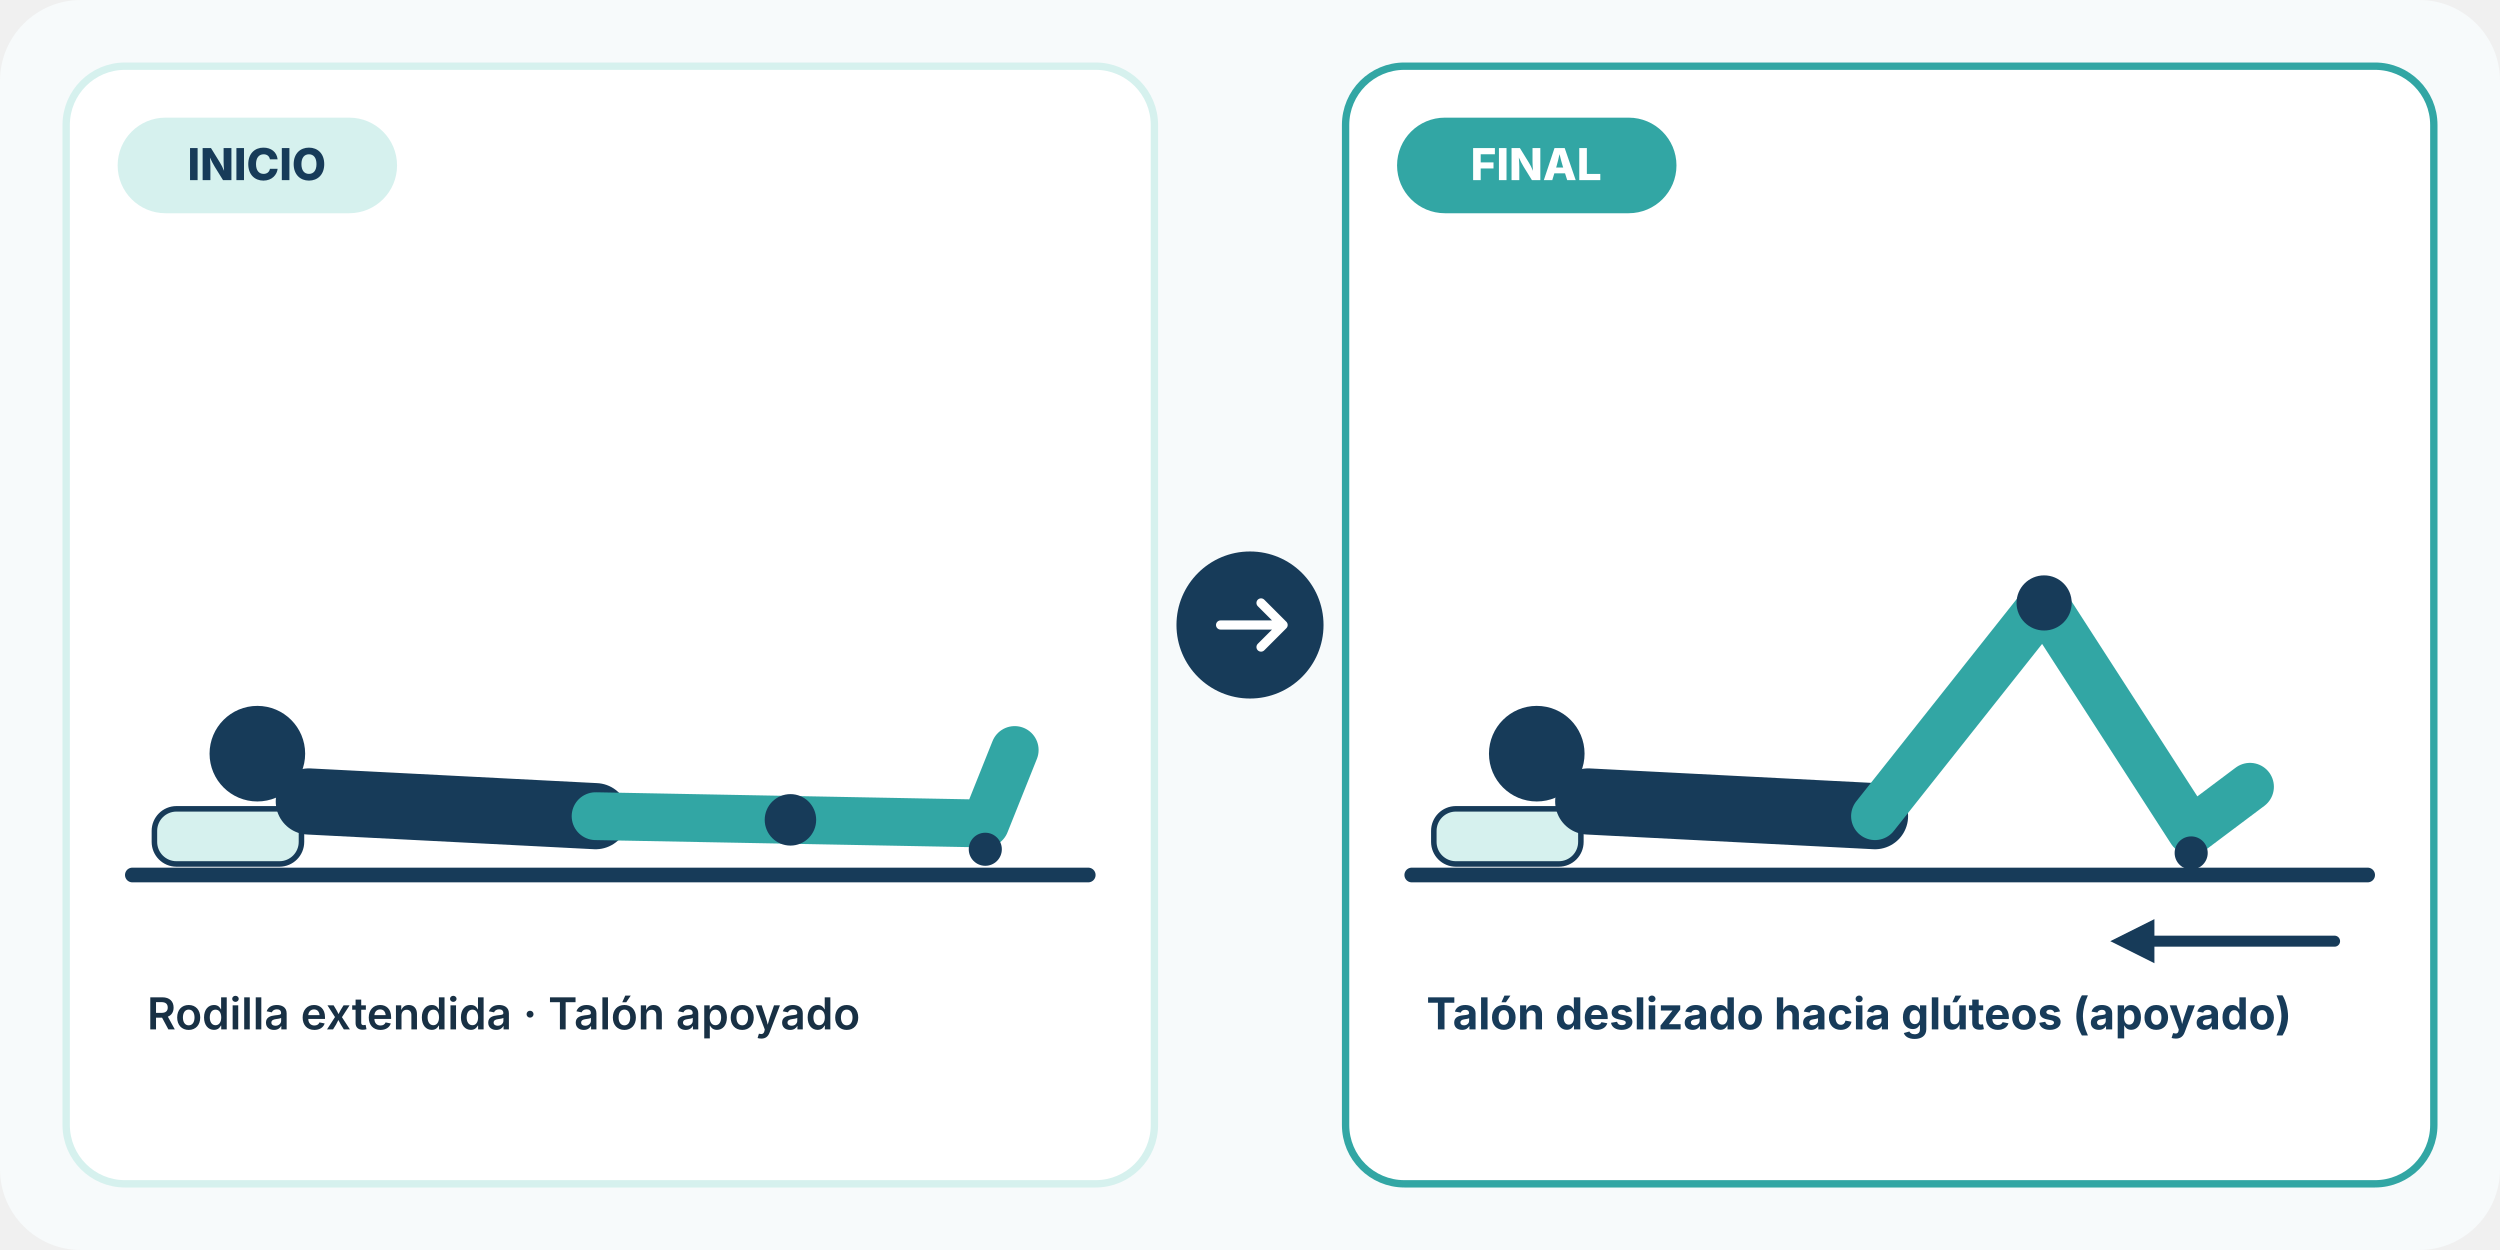
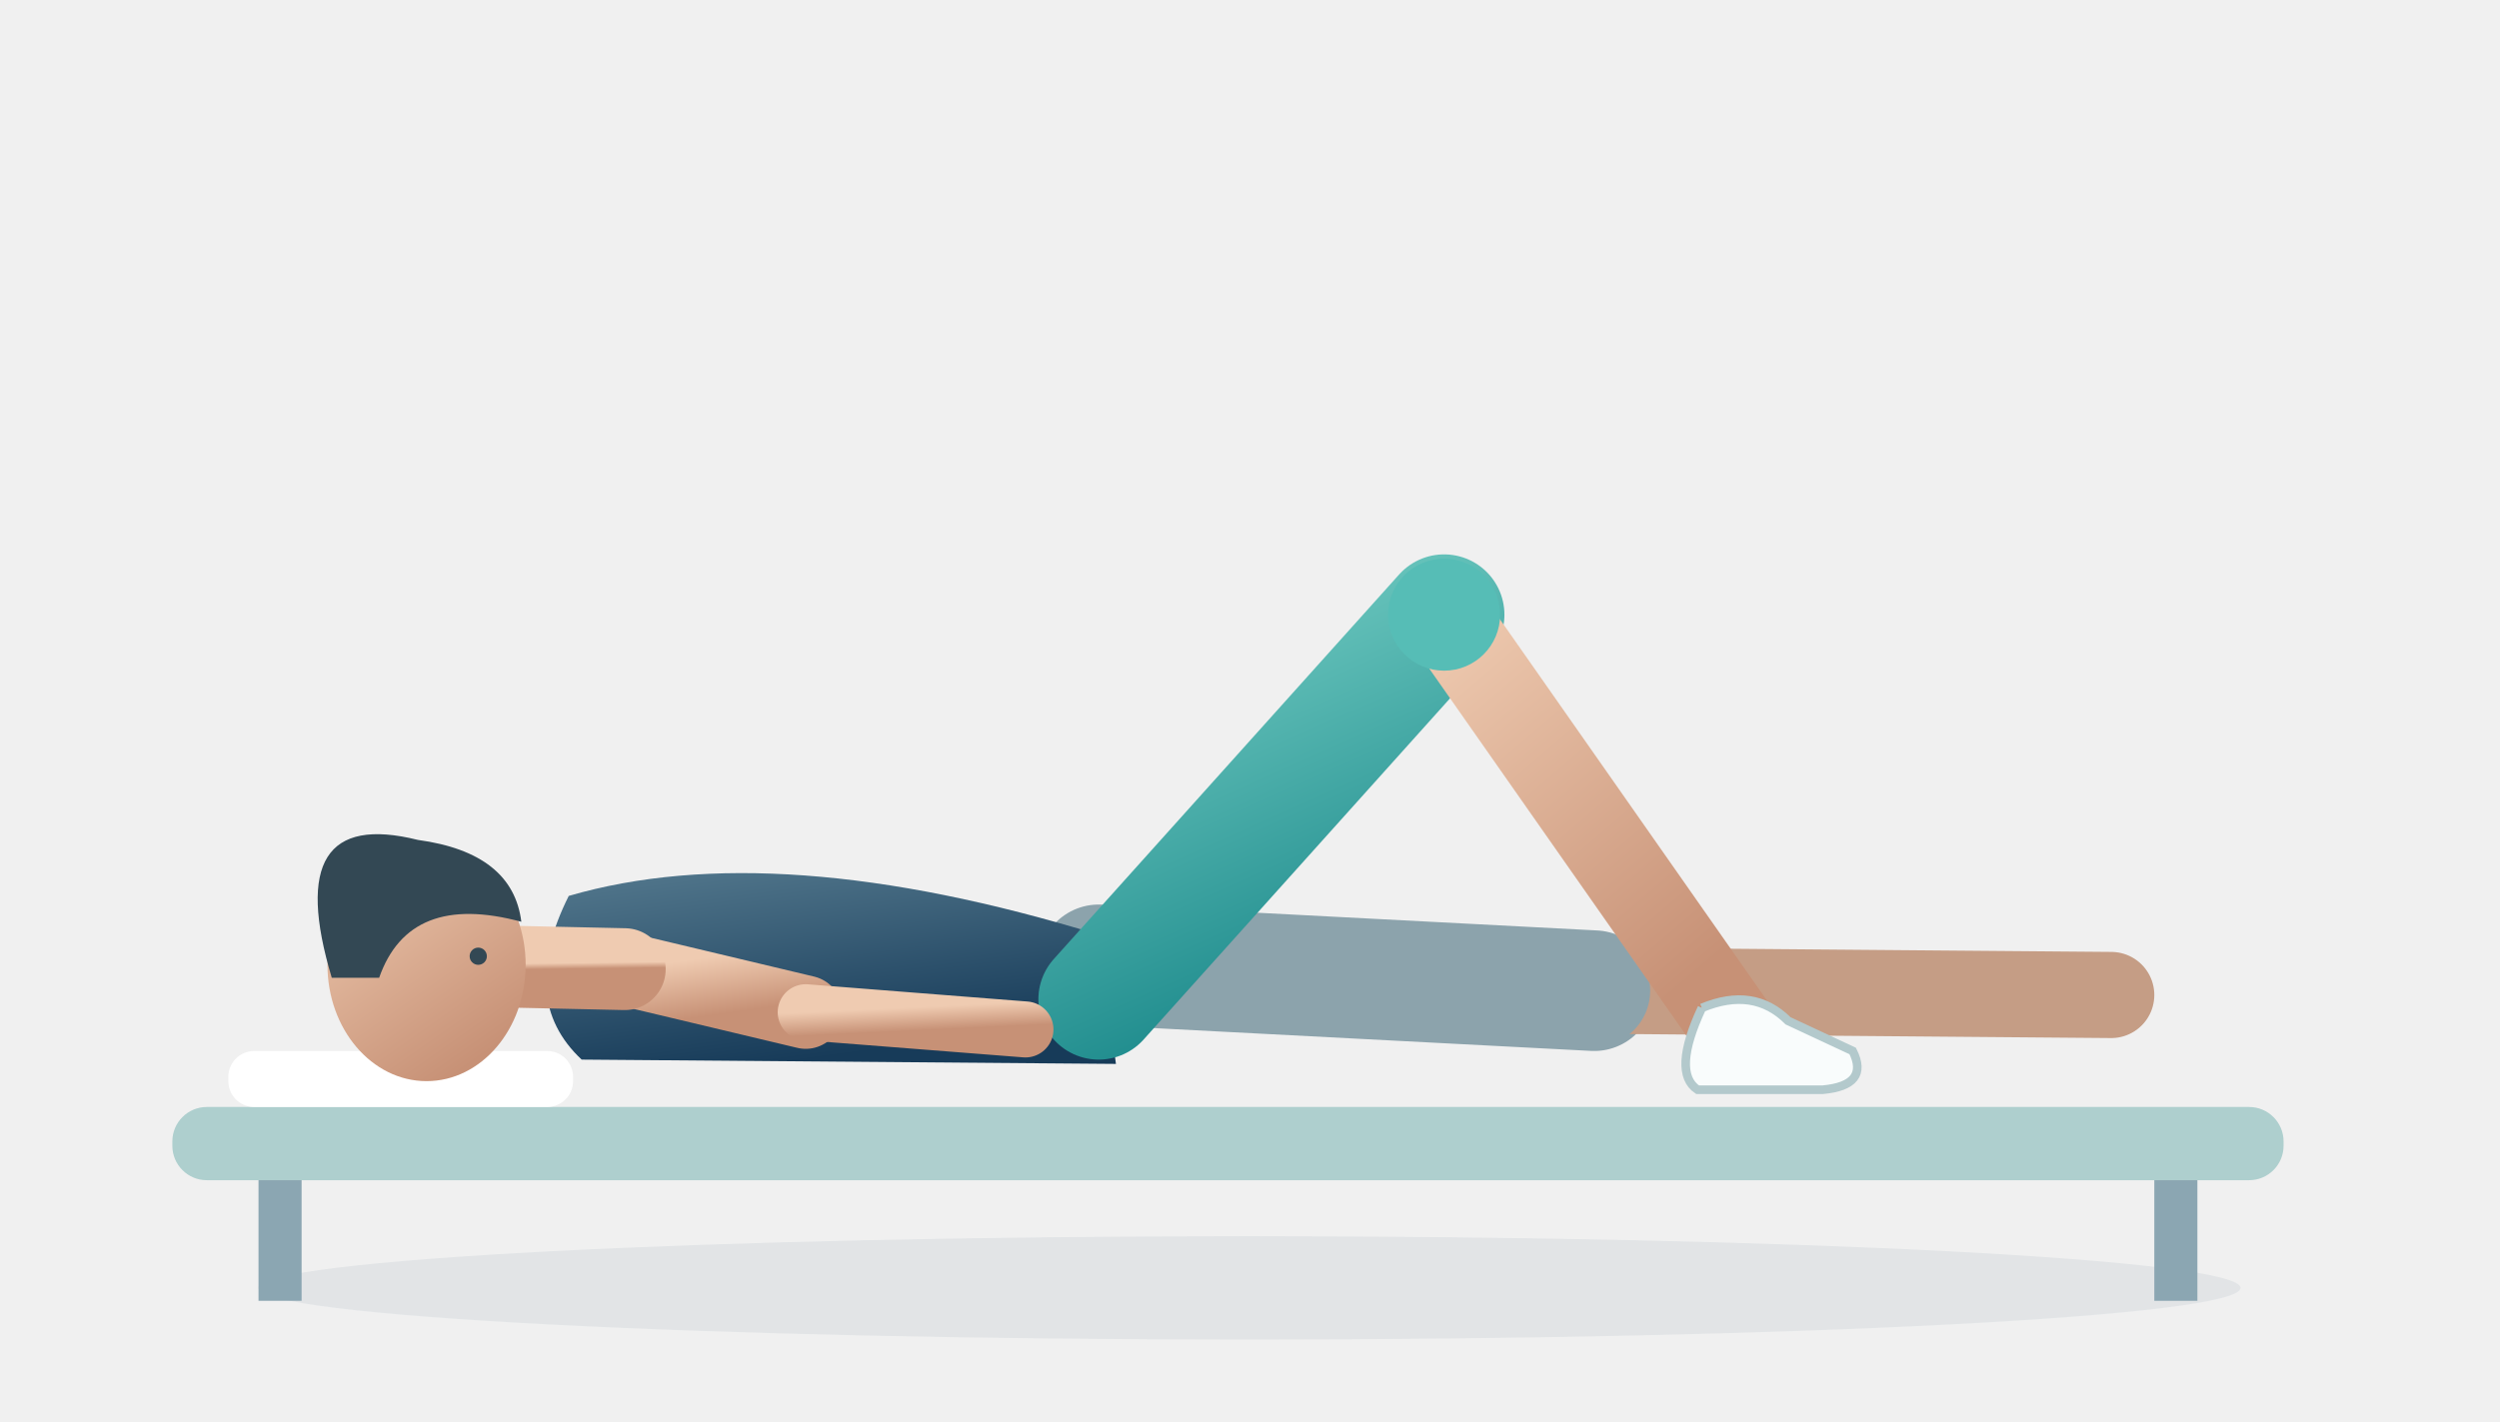
- <svg xmlns="http://www.w3.org/2000/svg" viewBox="0 0 680 340" fill="none" role="img" aria-label="Deslizamiento del talón: comparativa de posición Inicio con rodilla extendida y posición Final con rodilla flexionada conservando el talón apoyado">
-   <rect width="680" height="340" rx="22" fill="#F7FAFB" />
-   <rect x="18" y="18" width="296" height="304" rx="16" fill="#FFFFFF" stroke="#D6F1EE" stroke-width="2" />
-   <rect x="32" y="32" width="76" height="26" rx="13" fill="#D6F1EE" />
-   <text x="51" y="49" fill="#173B59" font-family="Inter, sans-serif" font-size="12" font-weight="800">INICIO</text>
-   <line x1="36" y1="238" x2="296" y2="238" stroke="#173B59" stroke-width="4" stroke-linecap="round" />
-   <rect x="42" y="220" width="40" height="15" rx="6" fill="#D6F1EE" stroke="#173B59" stroke-width="1.5" />
-   <circle cx="70" cy="205" r="13" fill="#173B59" />
-   <path d="M84 218 L162 222" stroke="#173B59" stroke-width="18" stroke-linecap="round" />
-   <path d="M162 222 L268 224 L276 204" stroke="#32A6A4" stroke-width="13" stroke-linecap="round" stroke-linejoin="round" />
-   <circle cx="215" cy="223" r="7" fill="#173B59" />
-   <circle cx="268" cy="231" r="4.5" fill="#173B59" />
-   <text x="40" y="280" fill="#183044" font-family="Inter, sans-serif" font-size="12" font-weight="600">Rodilla extendida · Talón apoyado</text>
-   <circle cx="340" cy="170" r="20" fill="#173B59" />
-   <path d="M332 170 L348 170 M343 164 L349 170 L343 176" stroke="#FFFFFF" stroke-width="2.5" stroke-linecap="round" stroke-linejoin="round" />
-   <rect x="366" y="18" width="296" height="304" rx="16" fill="#FFFFFF" stroke="#32A6A4" stroke-width="2" />
-   <rect x="380" y="32" width="76" height="26" rx="13" fill="#32A6A4" />
-   <text x="400" y="49" fill="#FFFFFF" font-family="Inter, sans-serif" font-size="12" font-weight="800">FINAL</text>
-   <line x1="384" y1="238" x2="644" y2="238" stroke="#173B59" stroke-width="4" stroke-linecap="round" />
-   <rect x="390" y="220" width="40" height="15" rx="6" fill="#D6F1EE" stroke="#173B59" stroke-width="1.5" />
-   <circle cx="418" cy="205" r="13" fill="#173B59" />
-   <path d="M432 218 L510 222" stroke="#173B59" stroke-width="18" stroke-linecap="round" />
-   <path d="M510 222 L556 164 L596 226 L612 214" stroke="#32A6A4" stroke-width="13" stroke-linecap="round" stroke-linejoin="round" />
-   <circle cx="556" cy="164" r="7.5" fill="#173B59" />
-   <circle cx="596" cy="232" r="4.5" fill="#173B59" />
-   <path d="M635 256 L582 256" stroke="#173B59" stroke-width="3" stroke-linecap="round" />
-   <polygon points="574,256 586,250 586,262" fill="#173B59" />
-   <text x="388" y="280" fill="#173B59" font-family="Inter, sans-serif" font-size="12" font-weight="700">Talón deslizado hacia glúteos (apoyado)</text>
+ <svg xmlns="http://www.w3.org/2000/svg" viewBox="0 0 580 330">
+   <defs>
+     <linearGradient id="skin" x2="0.6" y2="1">
+       <stop stop-color="#efcbb1" />
+       <stop offset="1" stop-color="#c79176" />
+     </linearGradient>
+     <linearGradient id="shirt" x2="0.4" y2="1">
+       <stop stop-color="#54798e" />
+       <stop offset="1" stop-color="#173b59" />
+     </linearGradient>
+     <linearGradient id="pants" x2="0.4" y2="1">
+       <stop stop-color="#75cec4" />
+       <stop offset="1" stop-color="#238f90" />
+     </linearGradient>
+   </defs>
+   <ellipse cx="290" cy="299" rx="230" ry="12" fill="#173b59" opacity=".07" />
+   <rect x="40" y="257" width="490" height="17" rx="8" fill="#aecfce" />
+   <path d="M65 274v28 M505 274v28" stroke="#8ba6b2" stroke-width="10" />
+   <rect x="53" y="244" width="80" height="13" rx="6" fill="white" />
+   <path d="M255,224 L370,230" fill="none" stroke="#8ca3ac" stroke-width="28" stroke-linecap="round" />
+   <path d="M370,230 L490,231" fill="none" stroke="#c59d85" stroke-width="20" stroke-linecap="round" />
+   <circle cx="370" cy="230" r="13" fill="#8ca3ac" />
+   <path d="M132 208 Q180 194 255 217 L259 247 L135 246 Q120 232 132 208" fill="url(#shirt)" />
+   <path d="M255,232 L335.165,142.706" fill="none" stroke="url(#pants)" stroke-width="28" stroke-linecap="round" />
+   <path d="M335.165,142.706 L404,241" fill="none" stroke="url(#skin)" stroke-width="20" stroke-linecap="round" />
+   <circle cx="335.165" cy="142.706" r="13" fill="#56bdb6" />
+   <path d="M395 234 q12 -5 20 3 l15 7 q4 8 -7 9 h-29 q-6 -4 1 -19" fill="#f9fcfc" stroke="#b3c9cc" stroke-width="2" />
+   <path d="M145,225 L187,235" fill="none" stroke="url(#skin)" stroke-width="17" stroke-linecap="round" />
+   <path d="M187,235 L238,239" fill="none" stroke="url(#skin)" stroke-width="13" stroke-linecap="round" />
+   <path d="M145,225 L99,224" fill="none" stroke="url(#skin)" stroke-width="19" stroke-linecap="round" />
+   <ellipse cx="99" cy="224" rx="23" ry="27" fill="url(#skin)" />
+   <path d="M77 227 q-12 -40 20 -32 q22 3 24 19 q-26 -7 -33 13Z" fill="#334854" />
+   <circle cx="111" cy="222" r="2" fill="#334854" />
</svg>
